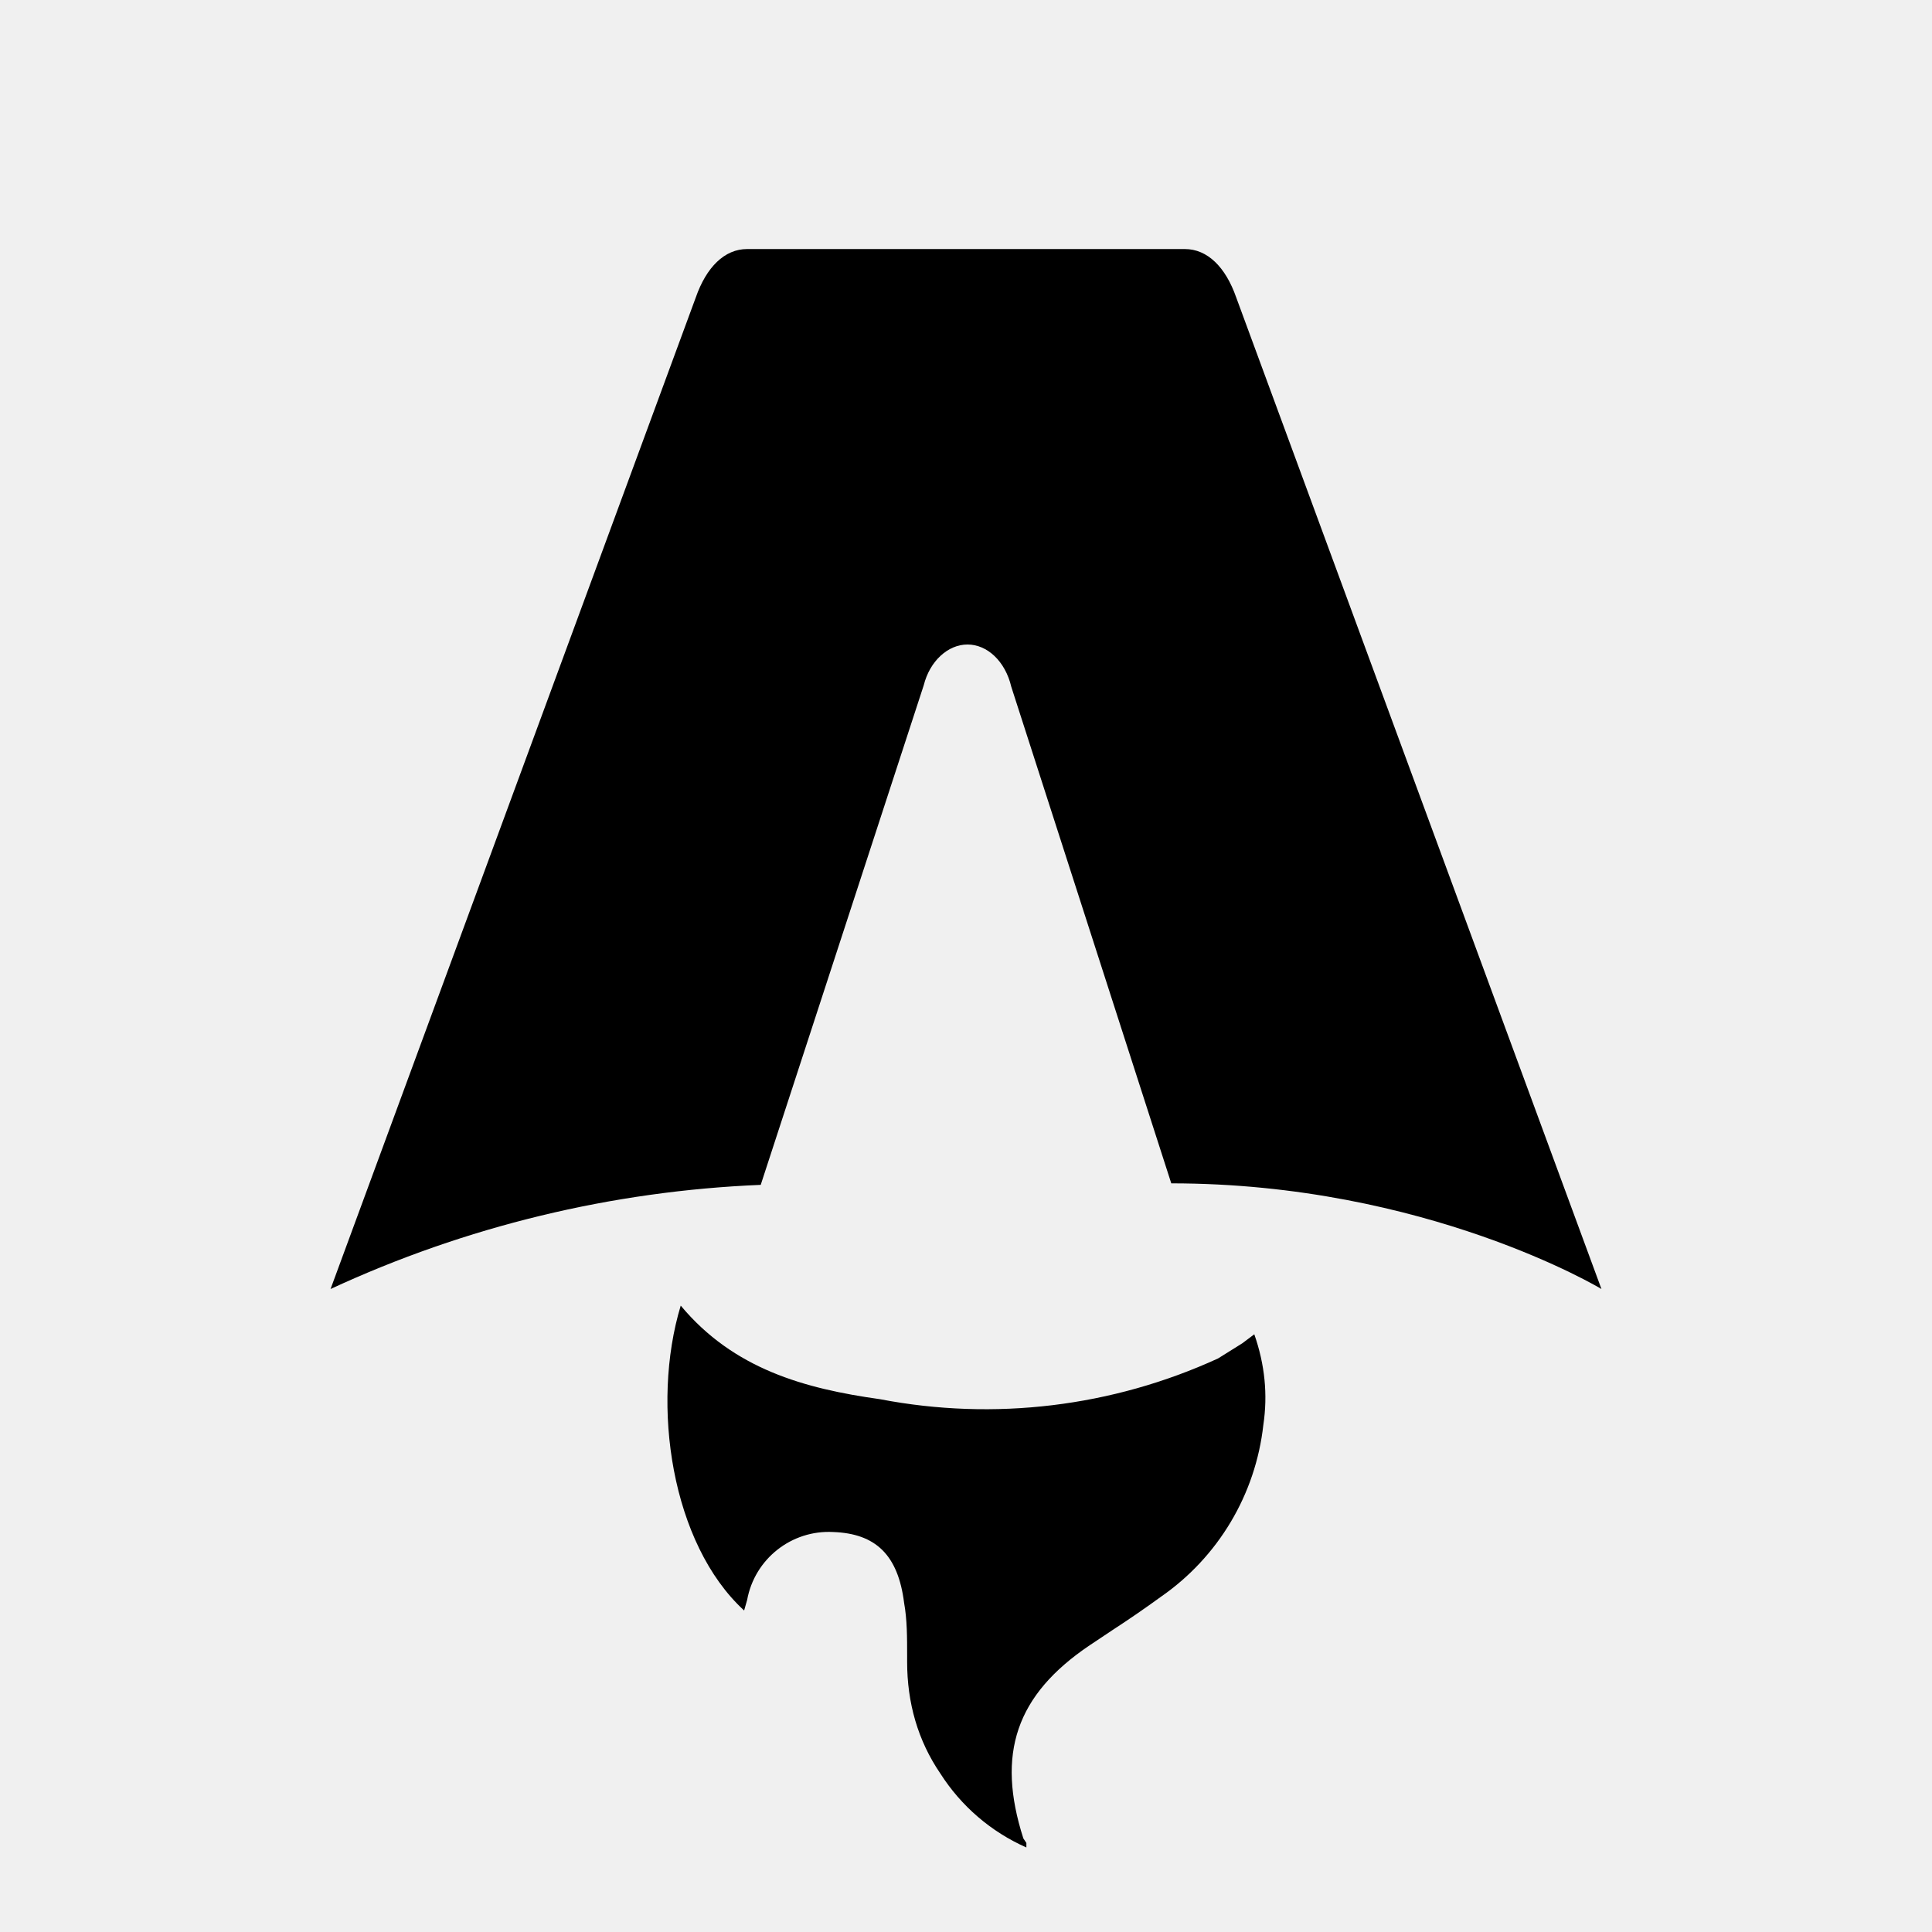
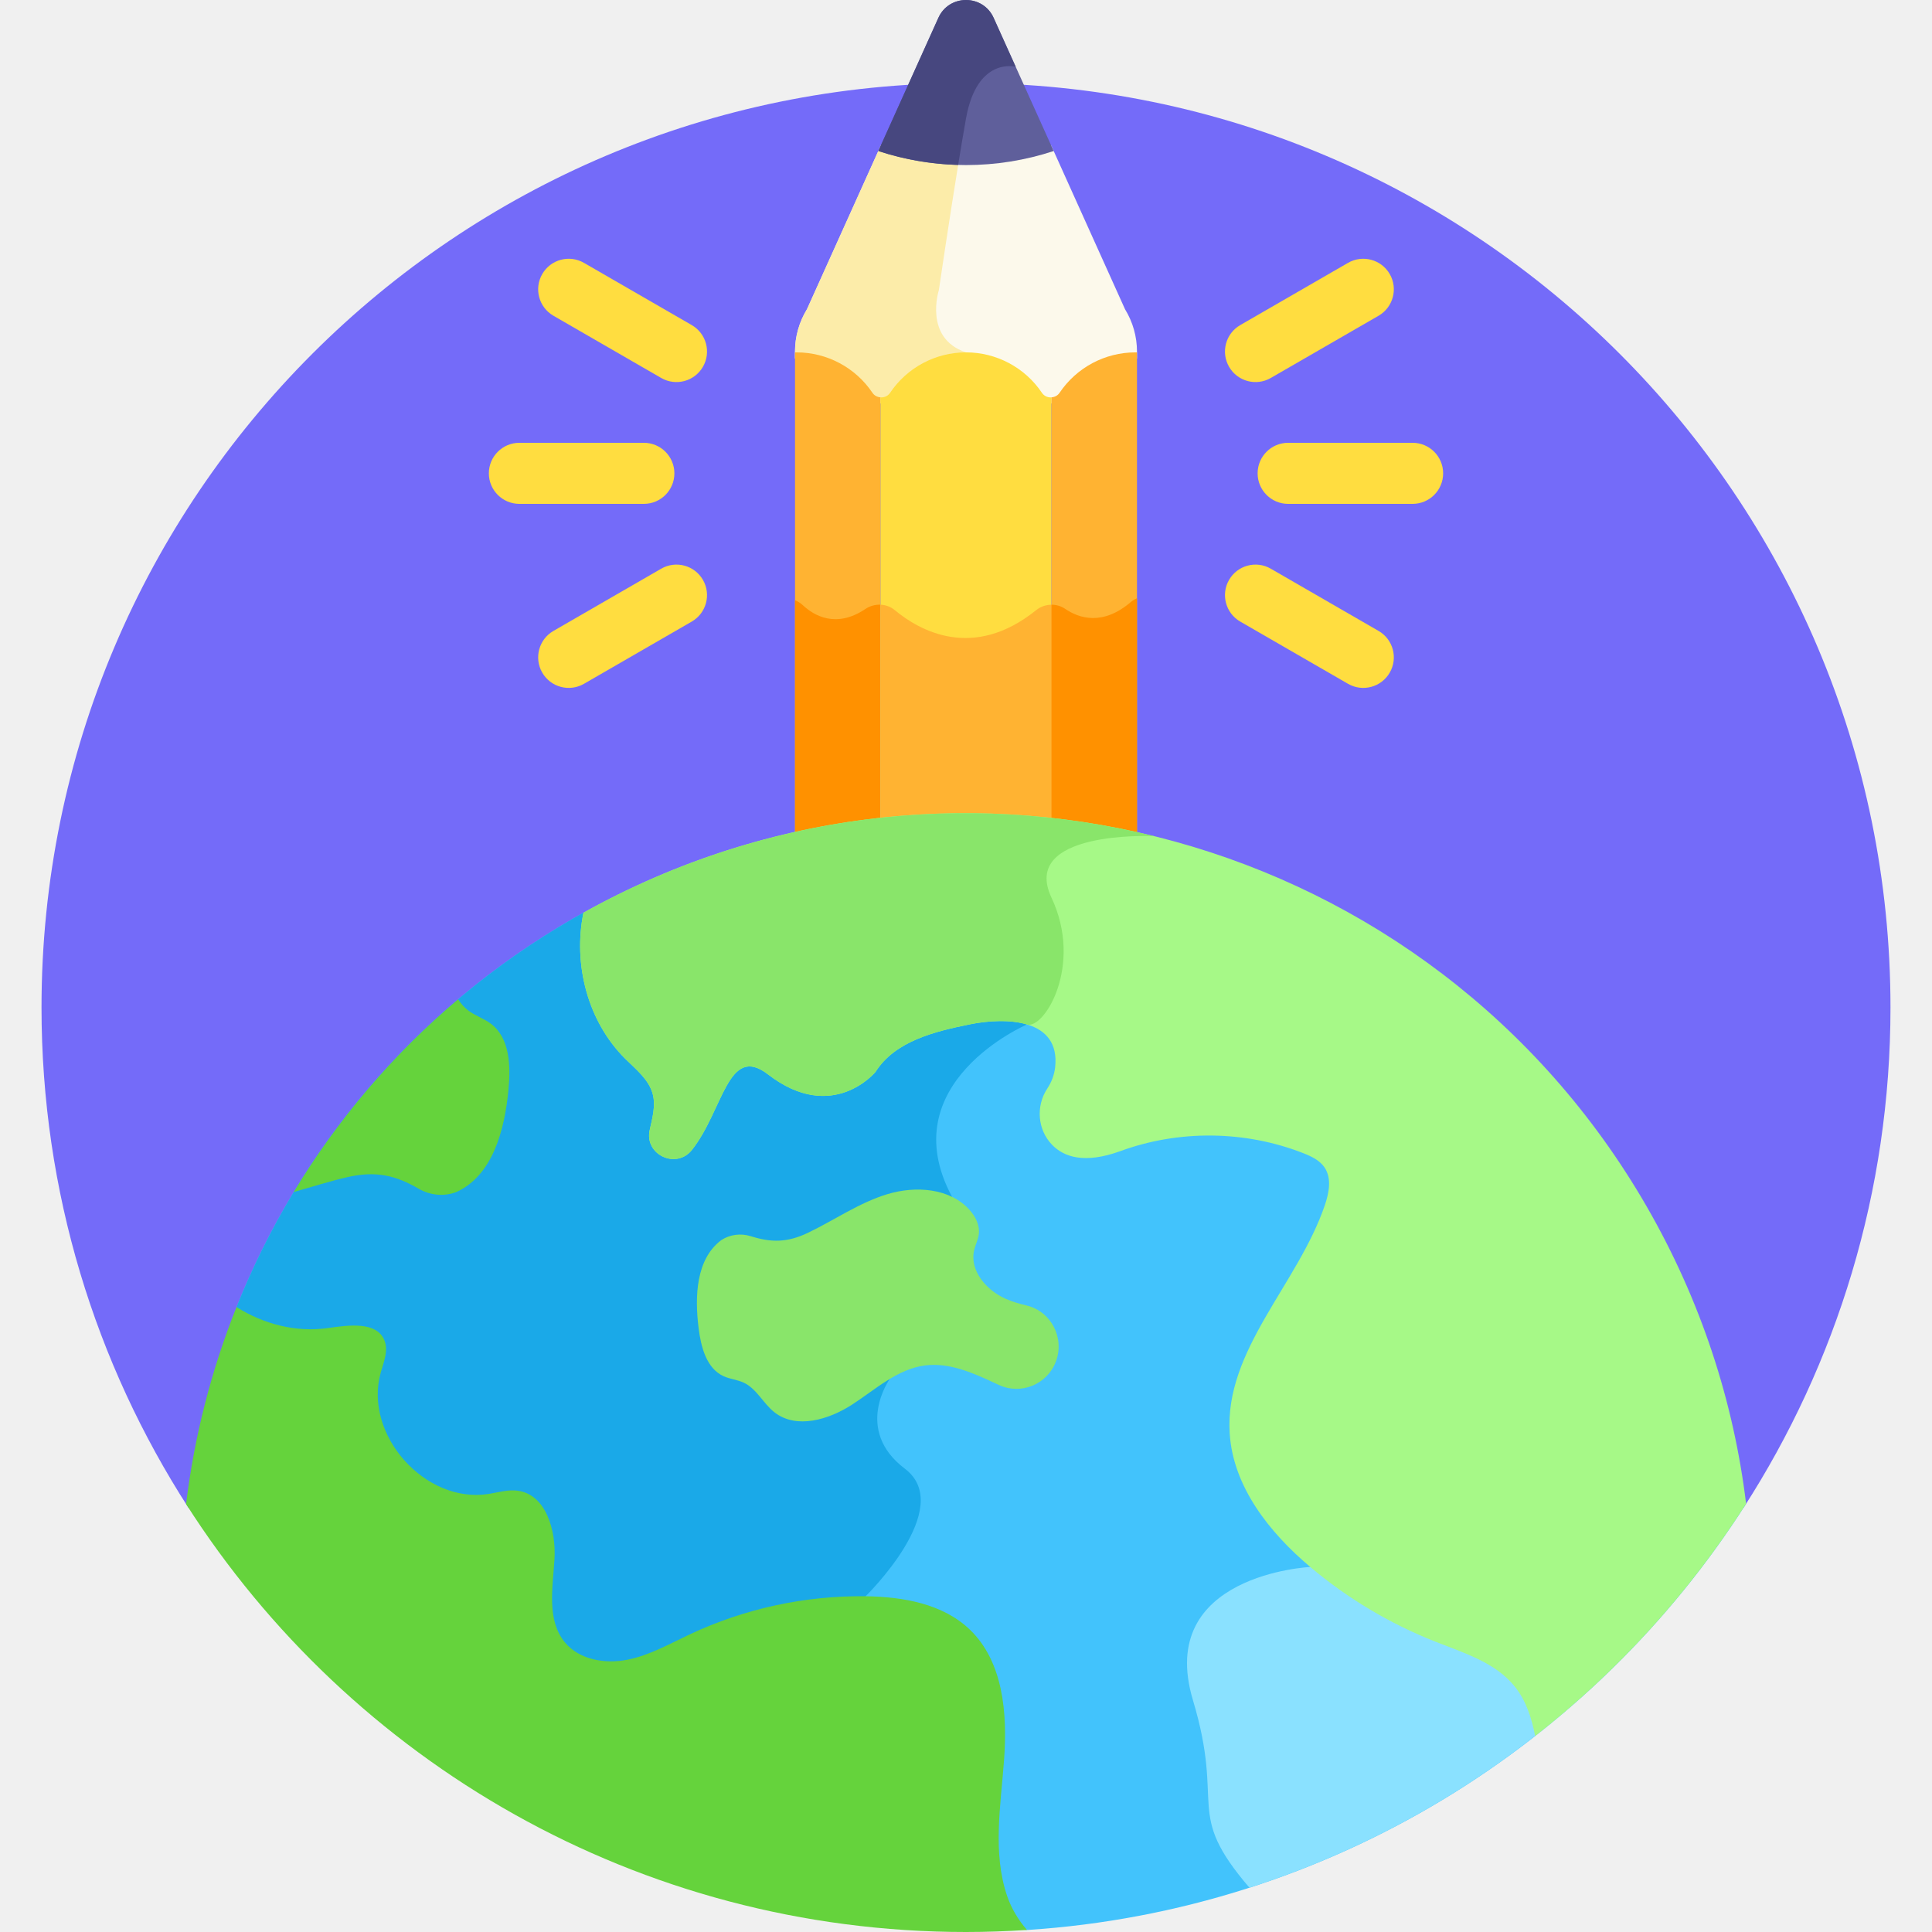
- <svg xmlns="http://www.w3.org/2000/svg" fill="none" viewBox="0 0 128 128">
-   <path d="M50.4 78.5a75.1 75.1 0 0 0-28.5 6.9l24.2-65.7c.7-2 1.9-3.2 3.4-3.2h29c1.5 0 2.7 1.2 3.4 3.2l24.2 65.7s-11.6-7-28.5-7L67 45.5c-.4-1.7-1.6-2.8-2.9-2.8-1.3 0-2.5 1.1-2.9 2.7L50.4 78.5Zm-1.1 28.2Zm-4.2-20.2c-2 6.6-.6 15.8 4.2 20.2a17.5 17.5 0 0 1 .2-.7 5.5 5.5 0 0 1 5.7-4.5c2.8.1 4.3 1.5 4.7 4.7.2 1.1.2 2.3.2 3.5v.4c0 2.7.7 5.2 2.2 7.4a13 13 0 0 0 5.7 4.9v-.3l-.2-.3c-1.8-5.6-.5-9.5 4.4-12.8l1.5-1a73 73 0 0 0 3.2-2.2 16 16 0 0 0 6.8-11.4c.3-2 .1-4-.6-6l-.8.6-1.6 1a37 37 0 0 1-22.4 2.7c-5-.7-9.7-2-13.2-6.2Z" />
-   <style>
-         path { fill: #000; }
-         @media (prefers-color-scheme: dark) {
-             path { fill: #FFF; }
-         }
-     </style>
+ <svg xmlns="http://www.w3.org/2000/svg" t="1687874594571" class="icon" viewBox="0 0 1024 1024" version="1.1" p-id="12648" width="200" height="200">
+   <path d="M924.191 799.034c49.23-76.408 77.804-167.38 77.804-265.029 0-270.617-219.378-489.997-489.995-489.997S22.003 263.385 22.003 534.005c0 97.714 28.612 188.738 77.9 265.175z" fill="#746BF9" p-id="12649" />
+   <path d="M466.876 77.056c14.216 4.65 29.376 7.198 45.126 7.198s30.908-2.548 45.126-7.198l39.154 86.834a42.958 42.958 0 0 1 6.35 22.478v3.674c-0.27-0.004-0.534-0.04-0.804-0.04-15.65 0-29.428 7.94-37.558 20.008-1.652 2.452-4.28 3.7-6.952 3.818-2.942 0.13-5.94-1.118-7.758-3.818-17.954-26.652-57.138-26.684-75.114 0-1.818 2.7-4.814 3.948-7.758 3.818-2.672-0.118-5.302-1.366-6.952-3.818C451.604 197.942 437.826 190.002 422.176 190.002c-0.272 0-0.534 0.036-0.804 0.04v-3.674c0-7.936 2.198-15.716 6.35-22.478z" fill="#FCF9EB" p-id="12650" />
+   <path d="M512 186.764c-22.612-7.524-14.388-32.976-14.388-32.976s5.526-37.702 10.752-69.606a144.9 144.9 0 0 1-41.49-7.126L427.72 163.89a42.958 42.958 0 0 0-6.35 22.478v3.674c0.27-0.004 0.534-0.04 0.804-0.04 15.65 0 29.428 7.938 37.558 20.006 1.652 2.452 4.28 3.7 6.952 3.818 2.942 0.13 5.938-1.118 7.758-3.818 8.986-13.34 23.272-20.002 37.556-20v-3.244z" fill="#FCECA9" p-id="12651" />
+   <path d="M466.686 437.765V210.59c-1.756-0.118-3.3-0.954-4.268-2.39a48.468 48.468 0 0 0-40.242-21.436c-0.27 0-0.536 0.03-0.804 0.034V445.281a413.449 413.449 0 0 1 45.314-7.516z" fill="#FFB332" p-id="12652" />
+   <path d="M466.686 320.501a13.442 13.442 0 0 0-8.052 2.292c-15.53 10.434-27.238 3.458-33.094-2.002a13.698 13.698 0 0 0-4.168-2.658v127.146a414.007 414.007 0 0 1 45.314-7.516z" fill="#FF9100" p-id="12653" />
+   <path d="M557.314 437.841V210.59c-0.136 0.01-0.264 0.046-0.402 0.046-1.926 0-3.628-0.89-4.67-2.436A48.468 48.468 0 0 0 512 186.764c-16.156 0-31.2 8.016-40.242 21.436-1.042 1.546-2.744 2.436-4.67 2.436-0.14 0-0.266-0.036-0.402-0.046v227.176a415.909 415.909 0 0 1 90.628 0.076z" fill="#FFDD40" p-id="12654" />
+   <path d="M557.314 437.841v-117.324a13.06 13.06 0 0 0-8.128 2.874c-33.452 26.968-61.904 10.806-74.92 0.004a12.616 12.616 0 0 0-7.582-2.894v117.264a415.927 415.927 0 0 1 90.63 0.076zM602.628 445.355V186.8c-0.27-0.006-0.534-0.036-0.804-0.036-16.158 0-31.2 8.016-40.242 21.436-0.968 1.436-2.512 2.272-4.268 2.39V437.841c15.246 1.68 30.376 4.18 45.314 7.514z" fill="#FFB332" p-id="12655" />
+   <path d="M602.63 317.115a12 12 0 0 0-3.202 1.918c-14.988 12.846-27.52 8.698-34.916 3.644a12.56 12.56 0 0 0-7.196-2.158v117.324c15.246 1.68 30.376 4.18 45.314 7.514z" fill="#FF9100" p-id="12656" />
+   <path d="M512 87.492a148.52 148.52 0 0 1-46.472-7.446l31.724-70.356c5.59-12.918 23.908-12.918 29.498 0l31.724 70.356A148.544 148.544 0 0 1 512 87.492z" fill="#5F5F9B" p-id="12657" />
+   <path d="M526.75 9.69c-5.59-12.918-23.908-12.918-29.498 0l-31.724 70.356a148.55 148.55 0 0 0 42.312 7.362 1655.363 1655.363 0 0 1 4.162-24.618c5.886-33 26.344-27.38 26.344-27.38z" fill="#47477F" p-id="12658" />
+   <path d="M651.432 194.414a16.184 16.184 0 0 1 5.924-22.108l57.126-32.982c7.736-4.47 17.636-1.818 22.108 5.924a16.184 16.184 0 0 1-5.924 22.108l-57.126 32.982c-7.69 4.442-17.608 1.864-22.108-5.924zM287.408 356.511a16.184 16.184 0 0 1 5.924-22.108l57.126-32.982a16.184 16.184 0 0 1 22.108 5.924 16.184 16.184 0 0 1-5.924 22.108l-57.126 32.982c-7.688 4.442-17.612 1.866-22.108-5.924zM748.71 267.063h-65.962c-8.94 0-16.184-7.246-16.184-16.184s7.244-16.184 16.184-16.184h65.962a16.182 16.182 0 0 1 16.184 16.184 16.18 16.18 0 0 1-16.184 16.184zM341.252 267.063h-65.964a16.184 16.184 0 0 1 0-32.368h65.964a16.182 16.182 0 0 1 16.184 16.184 16.18 16.18 0 0 1-16.184 16.184zM714.482 362.433l-57.126-32.982a16.184 16.184 0 1 1 16.184-28.032l57.126 32.982a16.184 16.184 0 0 1 5.924 22.108 16.18 16.18 0 0 1-22.108 5.924zM350.458 200.336l-57.126-32.982a16.184 16.184 0 0 1-5.924-22.108 16.18 16.18 0 0 1 22.108-5.924l57.126 32.982a16.184 16.184 0 0 1 5.924 22.108 16.18 16.18 0 0 1-22.108 5.924z" fill="#FFDD40" p-id="12659" />
+   <path d="M309.244 483.765c-1.824 1.016-3.652 2.016-5.468 3.066-84.192 48.608-144.966 122.184-178.416 205.968 0.558 1.466 116.422 305.299 418.969 330.115l0.242 0.022c160.21-10.516 299.389-98.038 380.899-225.9-190.132-422.743-616.199-313.279-616.227-313.271z" fill="#42C3FC" p-id="12660" />
+   <path d="M813.613 849.12l-52-30.666-67.16 12.072s-82.172 3.928-62.172 70.594c17.194 57.312-4.948 58.694 29.938 99.392 66.686-21.46 127.116-56.83 177.916-102.678z" fill="#8AE1FF" p-id="12661" />
+   <path d="M544.332 542.987s25.002-26.074 16.342-58.05c-136.834-30.604-251.416-1.178-251.43-1.174-1.824 1.018-3.652 2.018-5.468 3.066-84.192 48.608-144.964 122.184-178.416 205.968 0.502 1.32 94.342 247.278 333.417 314.743v-161.492s48.168-46.928 20.834-67.594-8.026-47.564-8.026-47.564l33.024-96.538c-32.498-60.436 39.722-91.366 39.722-91.366z" fill="#1AA9E8" p-id="12662" />
+   <path d="M533.85 1005.06c-7.922-23.094-3.398-48.298-1.642-72.65 1.758-24.35-0.472-51.546-18.012-68.532-14.286-13.834-35.532-17.57-55.418-17.83a213.066 213.066 0 0 0-93.016 20.122c-10.874 5.11-21.502 11.208-33.29 13.532-11.786 2.324-25.396 0.042-33.062-9.208-9.682-11.684-6.488-28.804-5.532-43.948 0.954-15.144-4.364-34.314-19.388-36.432-5.176-0.73-10.35 0.888-15.514 1.706-33.708 5.35-66.462-31.54-57.158-64.378 1.568-5.54 4.078-11.434 2.016-16.808-4.002-10.424-18.96-8.324-30.012-6.738-16.896 2.422-34.084-2.07-48.474-11.13a418.881 418.881 0 0 0-26.728 104.416C185.623 933.554 338.244 1024 512 1024c10.866 0 21.64-0.392 32.33-1.088-4.606-5.27-8.268-11.404-10.48-17.852z" fill="#65D33C" p-id="12663" />
+   <path d="M925.473 797.032c-6.568-54.032-23.886-107.66-52.818-157.774-113.952-197.37-365.055-266.141-563.411-155.496-5.594 27.334 2.242 57.662 22.166 77.424 5.726 5.676 12.606 11.048 14.596 18.86 1.562 6.132-0.244 12.544-1.606 18.724l-0.054 0.246c-2.844 13.02 14.11 20.932 22.38 10.48 16.754-21.174 19.06-56.476 40.362-40.03 34.166 26.38 56.938-1.312 56.938-1.312 10.294-16.302 31.268-21.47 50.17-25.272 19.576-3.934 47.9-2.768 45.048 22.82-0.454 4.078-1.934 7.888-4.16 11.25-6.128 9.262-5.206 21.79 2.5 29.782 6.312 6.546 17.24 10.254 36.158 3.41 31.026-11.402 66.224-11.022 96.994 1.052 4.32 1.696 8.782 3.798 11.358 7.662 3.798 5.7 2.33 13.326 0.13 19.812-14.24 41.946-53.274 76.838-50.464 121.046 1.798 28.282 21.032 52.534 42.69 70.806a239.054 239.054 0 0 0 66.23 39.558c15.242 6.016 32.022 11.088 42.242 23.896 5.97 7.48 8.902 16.66 10.744 26.162a492.499 492.499 0 0 0 111.808-123.106z" fill="#A6F987" p-id="12664" />
+   <path d="M611.636 443.161c-98.872-24.368-206.762-12.742-302.393 40.604-5.594 27.334 2.242 57.664 22.166 77.424 5.726 5.676 12.606 11.048 14.596 18.86 1.562 6.132-0.244 12.544-1.606 18.724l-0.054 0.246c-2.844 13.02 14.11 20.932 22.38 10.48 16.754-21.174 19.06-56.476 40.362-40.03 34.166 26.38 56.938-1.312 56.938-1.312 10.294-16.302 31.268-21.47 50.17-25.272 9.508-1.912 21.072-2.608 30.134 0.102s29.948-31.2 12.982-67.2c-16.714-35.476 52.318-32.714 54.326-32.626zM544.06 691.925c-3.738-0.886-7.412-1.956-10.936-3.492-10.234-4.456-19.354-14.97-16.802-25.838 0.678-2.89 2.136-5.584 2.486-8.534 0.556-4.646-1.75-9.226-4.864-12.722-10.39-11.656-28.582-12.946-43.532-8.436-14.95 4.508-27.992 13.676-42.06 20.454-11.316 5.452-19.906 5.162-30.396 1.862-5.288-1.662-11.044-0.95-15.684 2.08-13.44 10.134-14.082 29.892-11.998 46.594 1.242 9.956 4.108 21.358 13.238 25.52 3.424 1.56 7.33 1.846 10.732 3.452 6.862 3.238 10.286 11.032 16.262 15.704 11.612 9.076 28.788 3.896 41.154-4.118 12.368-8.012 23.93-18.81 38.54-20.73 12.468-1.638 24.716 3.588 36.118 8.894 1.05 0.488 2.106 0.98 3.166 1.468 11.692 5.392 25.508-0.308 30.118-12.33 4.83-12.592-2.418-26.718-15.542-29.828z" fill="#89E56A" p-id="12665" />
+   <path d="M183.957 623.951c15.452-3.588 25.954-0.854 37.966 6.11 6.056 3.512 13.344 4.226 19.9 1.774 19.362-8.77 25.616-32.936 27.668-54.092 1.222-12.61 0.844-27.452-9.254-35.104-3.788-2.87-8.52-4.3-12.27-7.222-2.078-1.618-3.732-3.594-5.176-5.754a413.559 413.559 0 0 0-87.09 102.122c9.406-2.634 18.756-5.628 28.256-7.834z" fill="#65D33C" p-id="12666" />
</svg>
